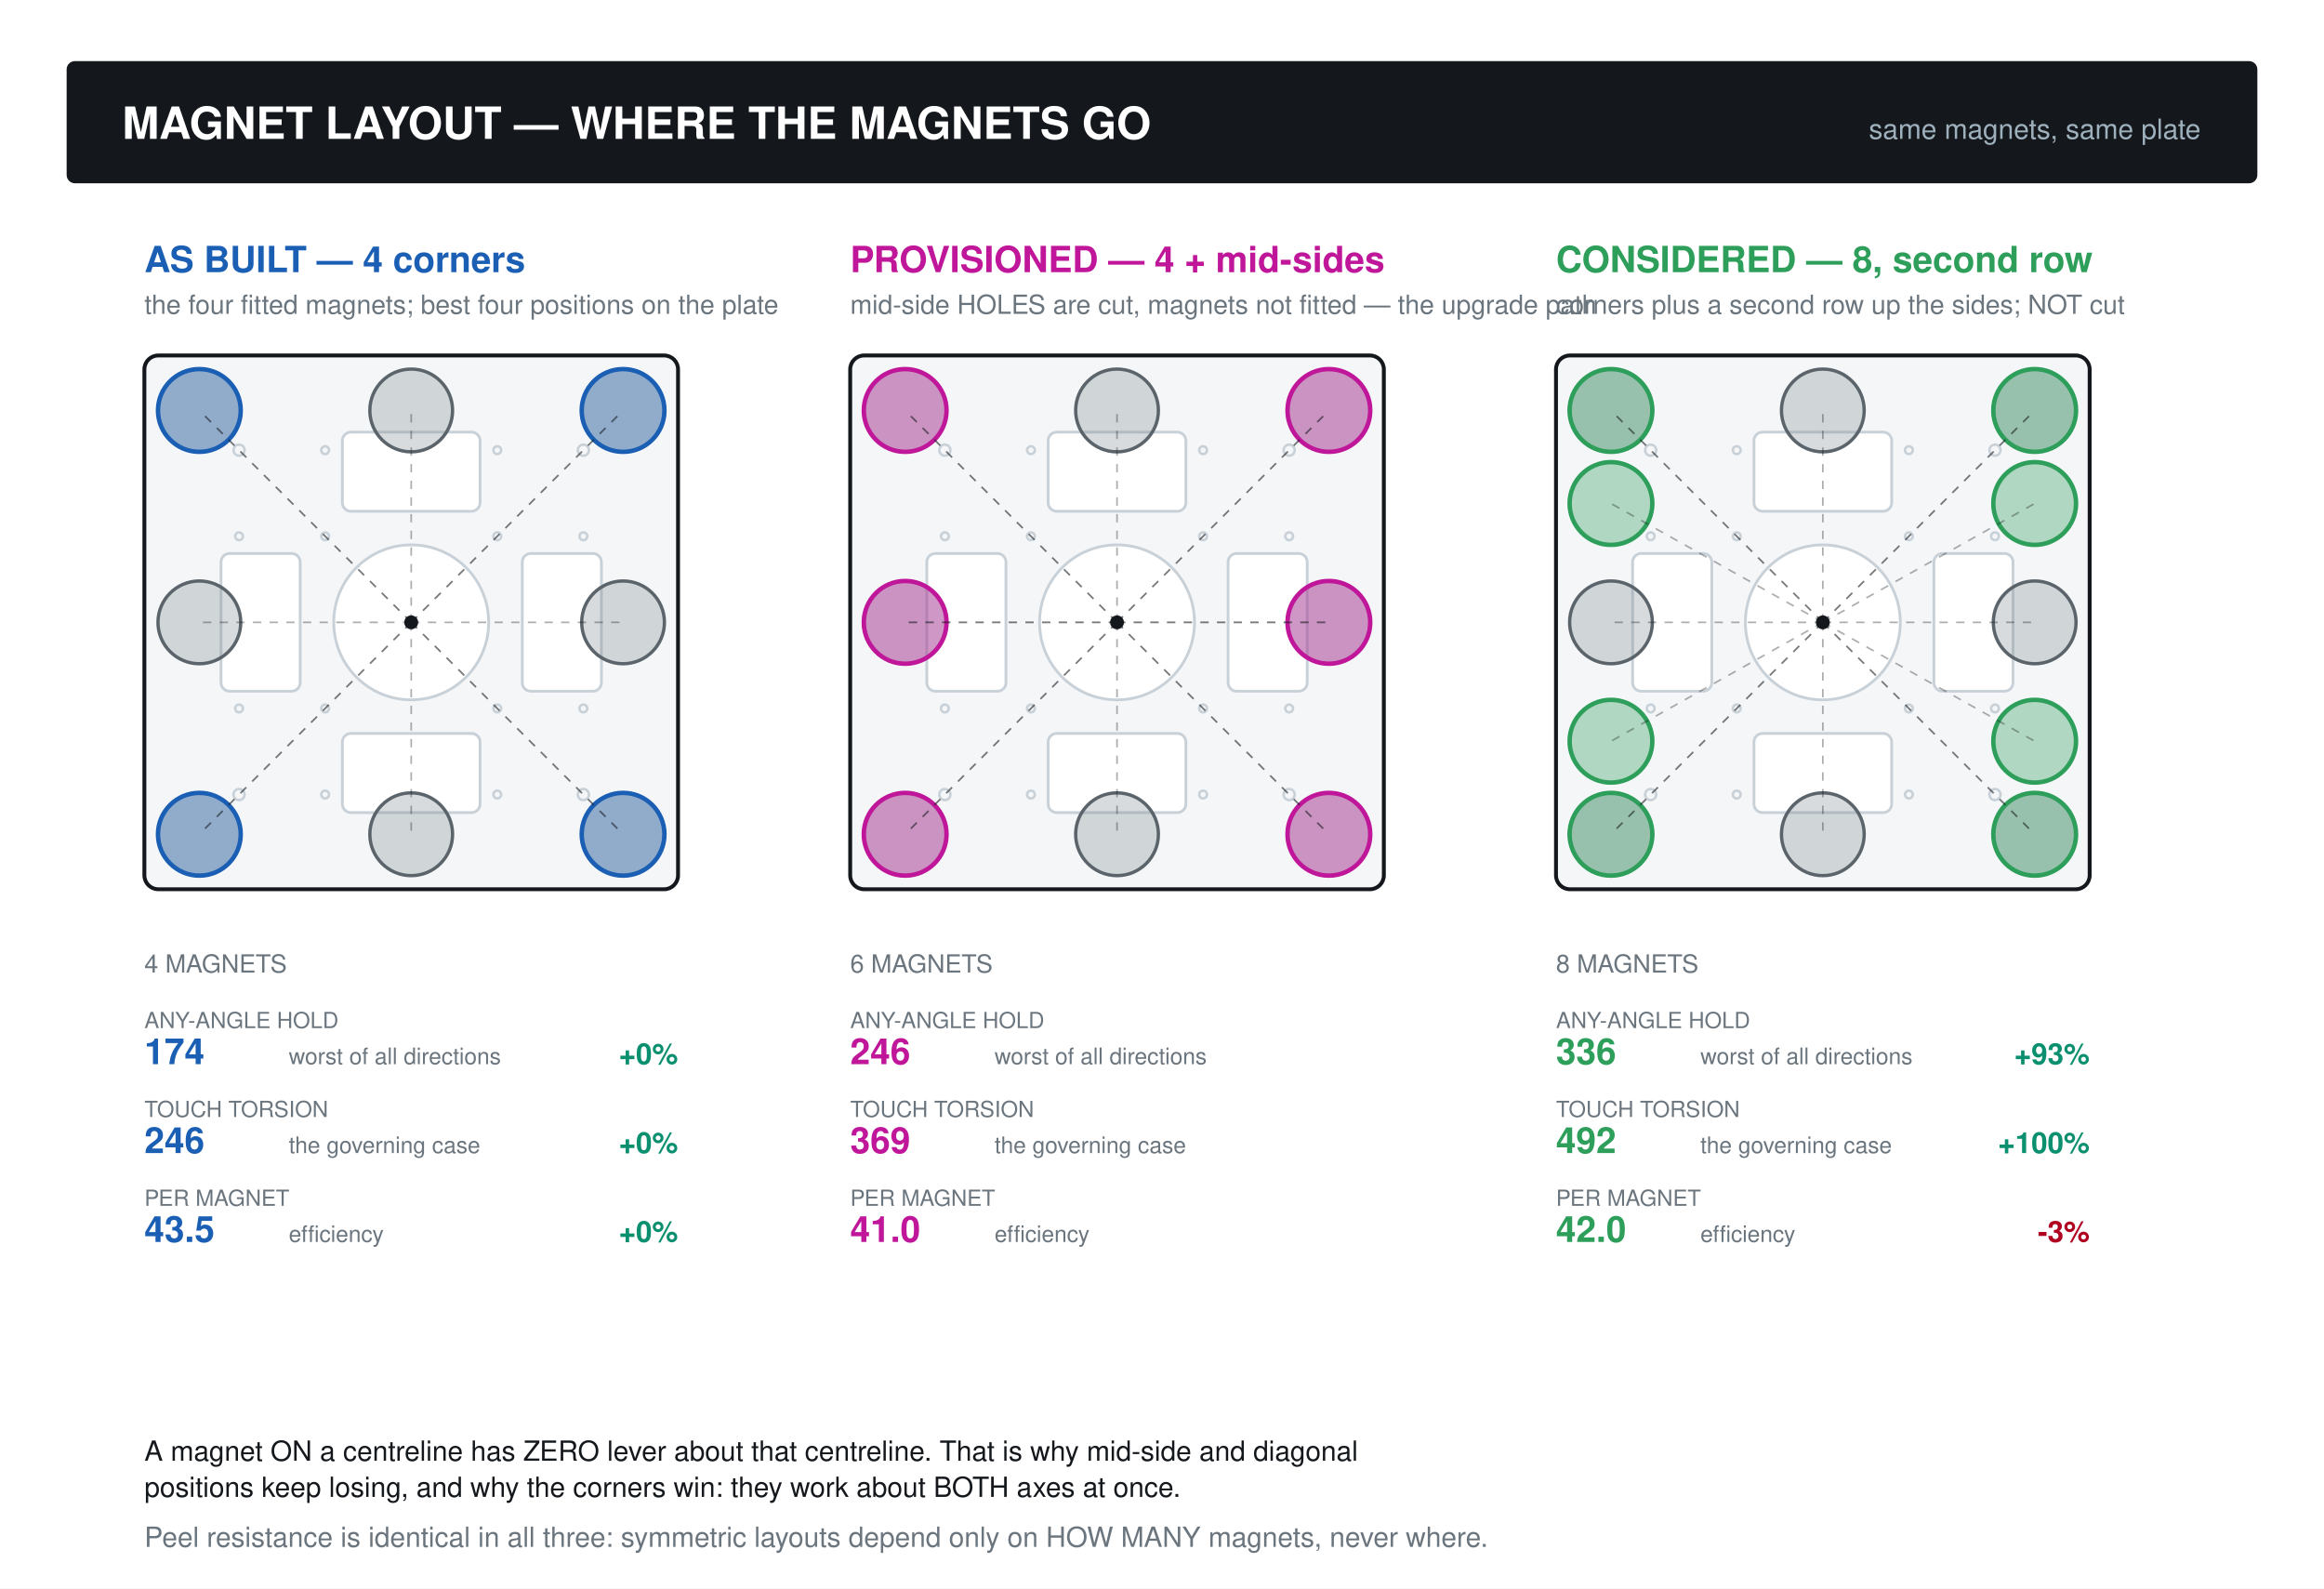
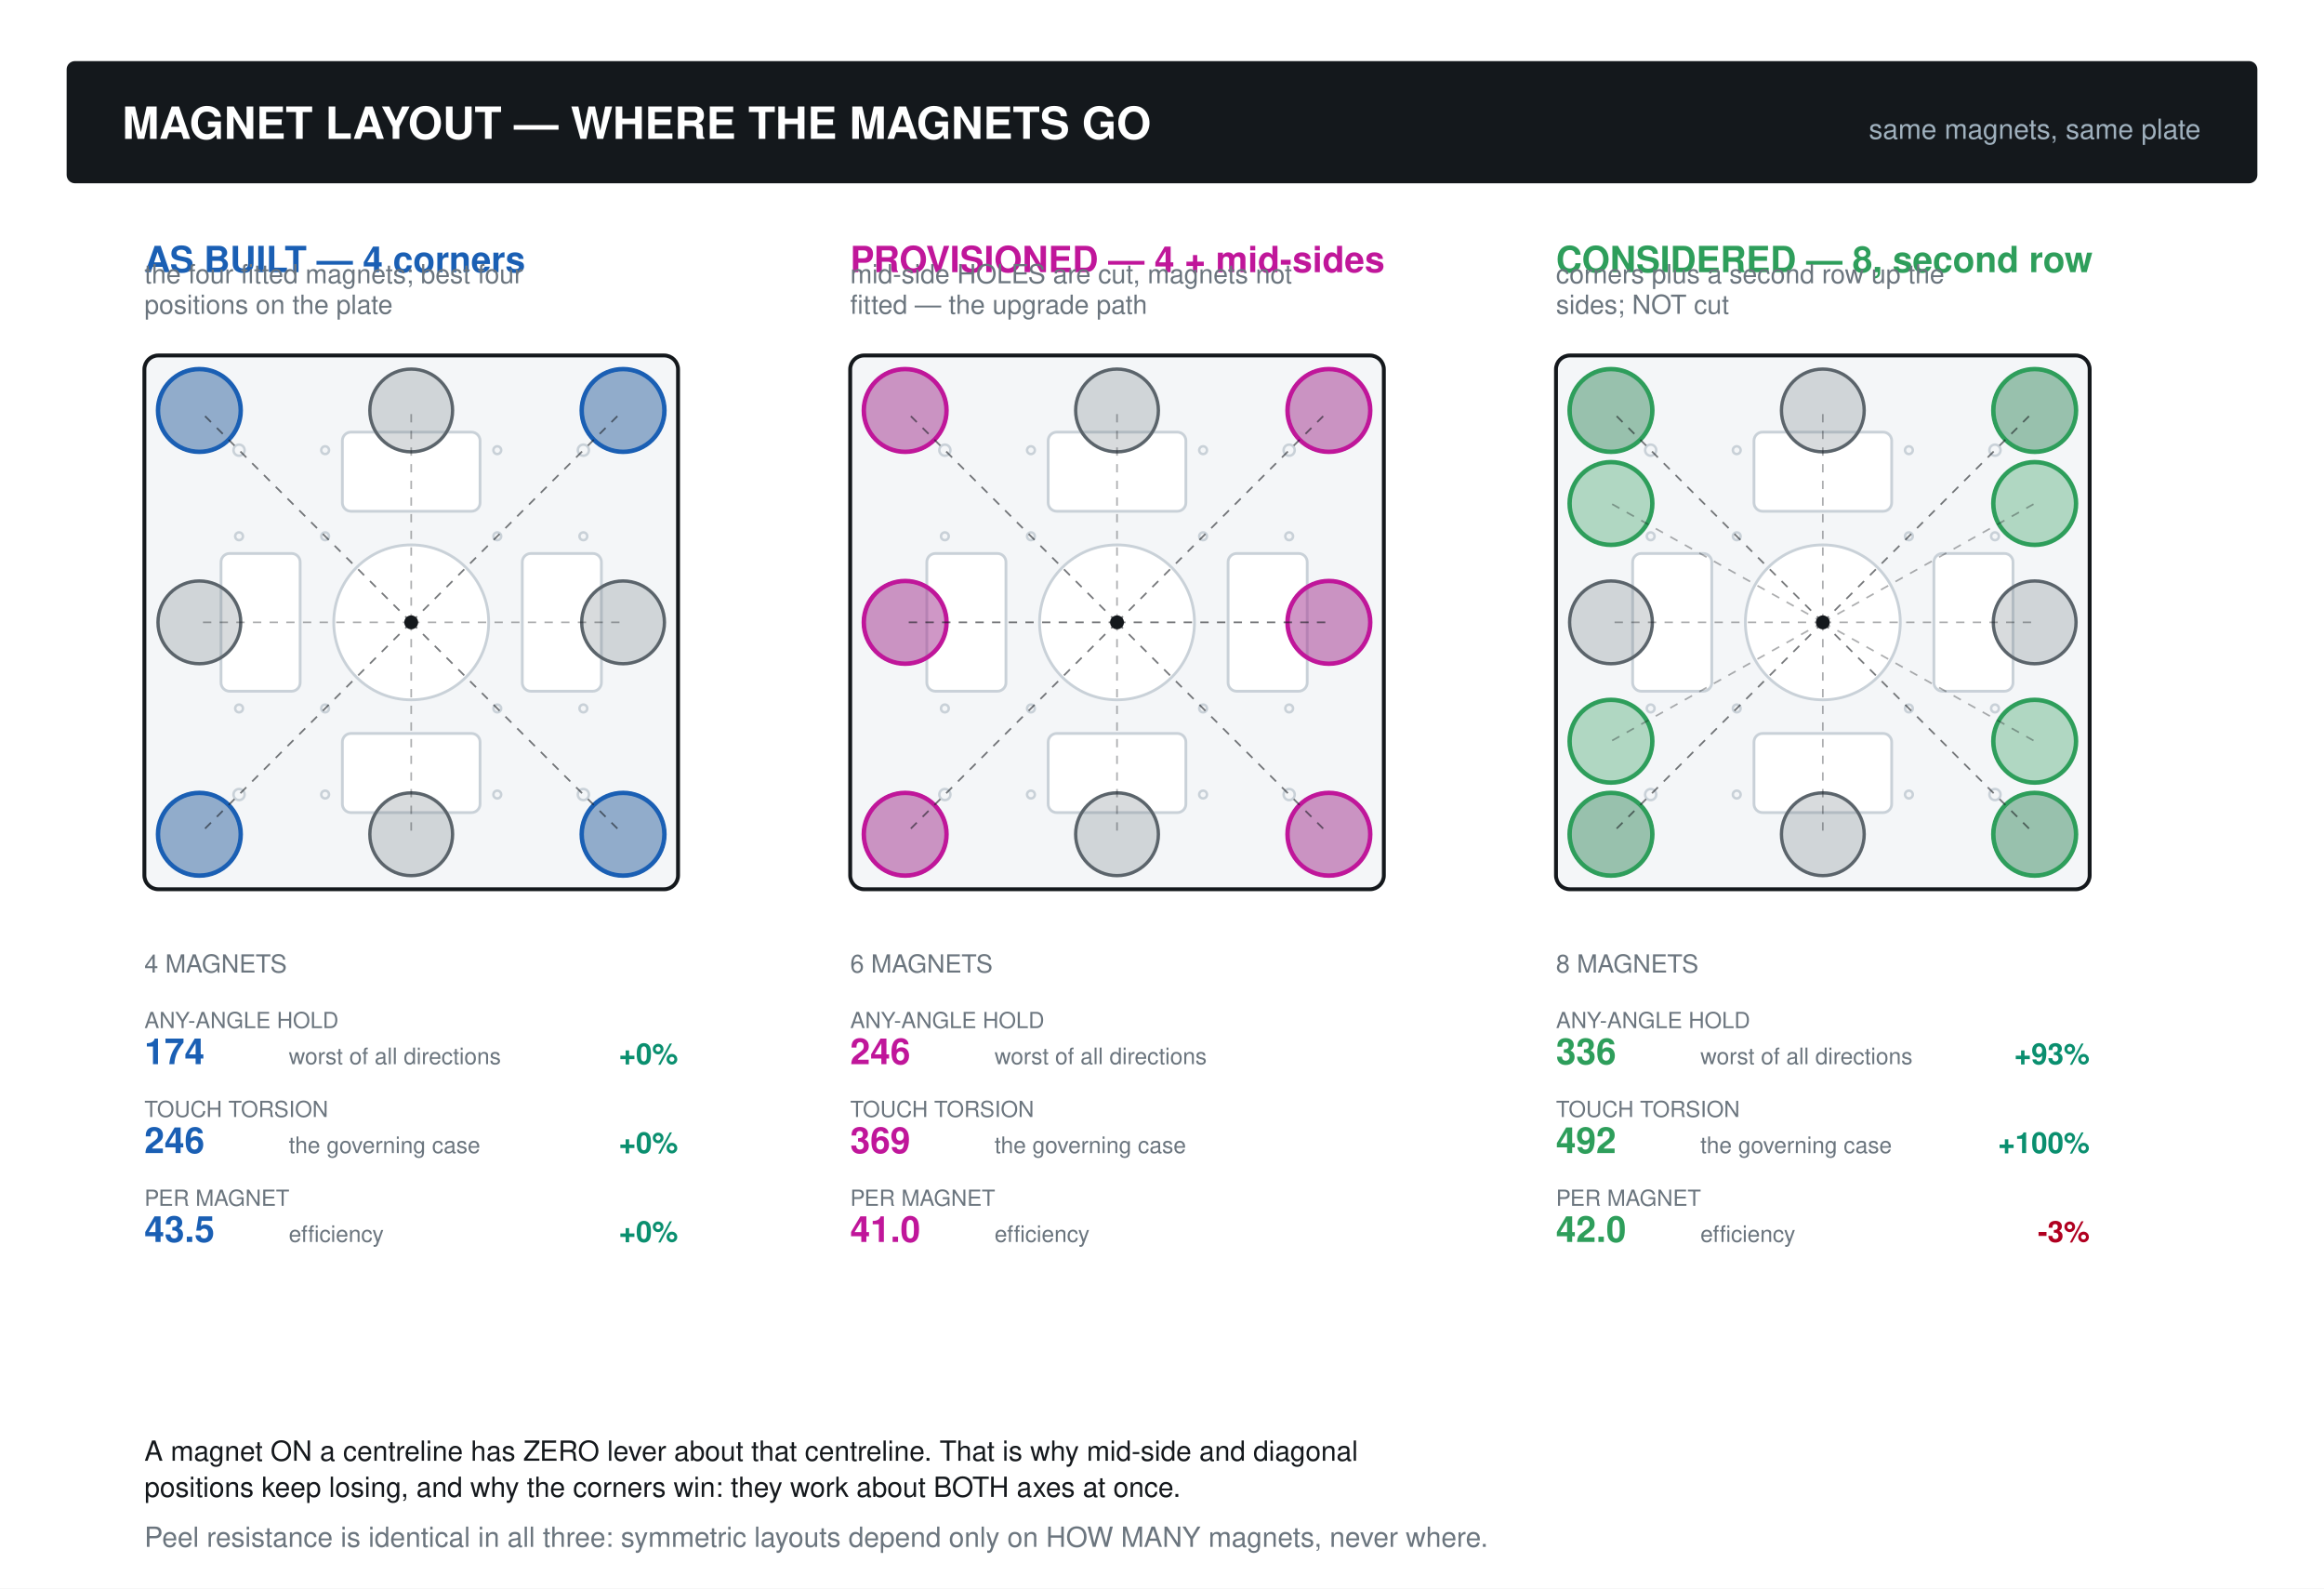
<svg xmlns="http://www.w3.org/2000/svg" width="837" height="572" viewBox="0 0 837 572">
  <rect width="837" height="572" fill="#ffffff" />
  <rect x="24" y="22" width="789" height="44" fill="#14181c" rx="3" />
  <text x="44.0" y="50.0" font-family="Helvetica,Arial,sans-serif" font-size="16" text-anchor="start" fill="#fff" font-weight="bold">MAGNET LAYOUT — WHERE THE MAGNETS GO</text>
  <text x="792.6" y="50.0" font-family="Helvetica,Arial,sans-serif" font-size="10" text-anchor="end" fill="#9fb0bd" font-weight="normal">same magnets, same plate</text>
  <text x="52.0" y="98.0" font-family="Helvetica,Arial,sans-serif" font-size="13" text-anchor="start" fill="#1a5fb4" font-weight="bold">AS BUILT — 4 corners</text>
-   <text x="52.0" y="113.0" font-family="Helvetica,Arial,sans-serif" font-size="9.5" text-anchor="start" fill="#6b757e" font-weight="normal">the four fitted magnets; best four positions on the plate</text>
+   <text x="52.0" y="102.0" font-family="Helvetica,Arial,sans-serif" font-size="9.5" text-anchor="start" fill="#6b757e" font-weight="normal">the four fitted magnets; best four</text>
+   <text x="52.0" y="113.0" font-family="Helvetica,Arial,sans-serif" font-size="9.5" text-anchor="start" fill="#6b757e" font-weight="normal">positions on the plate</text>
  <rect x="52.0" y="128.0" width="192.2" height="192.2" rx="5.0" fill="#f4f6f8" stroke="#14181c" stroke-width="1.4" />
  <circle cx="148.1" cy="224.1" r="27.9" fill="#fff" stroke="#c9d1d8" stroke-width="1" />
  <rect x="123.3" y="155.6" width="49.6" height="28.5" rx="3.1" fill="#fff" stroke="#c9d1d8" stroke-width="1" />
  <rect x="123.3" y="264.1" width="49.6" height="28.5" rx="3.1" fill="#fff" stroke="#c9d1d8" stroke-width="1" />
  <rect x="79.6" y="199.3" width="28.5" height="49.6" rx="3.1" fill="#fff" stroke="#c9d1d8" stroke-width="1" />
  <rect x="188.1" y="199.3" width="28.5" height="49.6" rx="3.1" fill="#fff" stroke="#c9d1d8" stroke-width="1" />
  <circle cx="117.1" cy="255.1" r="1.4" fill="none" stroke="#c9d1d8" stroke-width="0.9" />
  <circle cx="117.1" cy="193.1" r="1.4" fill="none" stroke="#c9d1d8" stroke-width="0.9" />
  <circle cx="179.1" cy="255.1" r="1.4" fill="none" stroke="#c9d1d8" stroke-width="0.9" />
  <circle cx="179.1" cy="193.1" r="1.4" fill="none" stroke="#c9d1d8" stroke-width="0.9" />
  <circle cx="86.1" cy="255.1" r="1.4" fill="none" stroke="#c9d1d8" stroke-width="0.9" />
  <circle cx="86.1" cy="193.1" r="1.4" fill="none" stroke="#c9d1d8" stroke-width="0.9" />
  <circle cx="210.1" cy="255.1" r="1.4" fill="none" stroke="#c9d1d8" stroke-width="0.9" />
  <circle cx="210.1" cy="193.1" r="1.4" fill="none" stroke="#c9d1d8" stroke-width="0.9" />
  <circle cx="117.1" cy="286.1" r="1.4" fill="none" stroke="#c9d1d8" stroke-width="0.9" />
  <circle cx="117.1" cy="162.1" r="1.4" fill="none" stroke="#c9d1d8" stroke-width="0.9" />
  <circle cx="179.1" cy="286.1" r="1.4" fill="none" stroke="#c9d1d8" stroke-width="0.9" />
  <circle cx="179.1" cy="162.1" r="1.4" fill="none" stroke="#c9d1d8" stroke-width="0.9" />
  <circle cx="86.1" cy="286.1" r="2.0" fill="none" stroke="#c9d1d8" stroke-width="0.9" />
  <circle cx="86.1" cy="162.1" r="2.0" fill="none" stroke="#c9d1d8" stroke-width="0.9" />
  <circle cx="210.1" cy="286.1" r="2.0" fill="none" stroke="#c9d1d8" stroke-width="0.9" />
  <circle cx="210.1" cy="162.1" r="2.0" fill="none" stroke="#c9d1d8" stroke-width="0.9" />
  <circle cx="71.8" cy="300.4" r="14.9" fill="#7d868d" fill-opacity="0.30" stroke="#5b646b" stroke-width="1.2" />
  <circle cx="71.8" cy="147.8" r="14.9" fill="#7d868d" fill-opacity="0.30" stroke="#5b646b" stroke-width="1.2" />
  <circle cx="224.4" cy="300.4" r="14.9" fill="#7d868d" fill-opacity="0.30" stroke="#5b646b" stroke-width="1.2" />
  <circle cx="224.4" cy="147.8" r="14.9" fill="#7d868d" fill-opacity="0.30" stroke="#5b646b" stroke-width="1.2" />
  <circle cx="148.1" cy="300.4" r="14.9" fill="#7d868d" fill-opacity="0.30" stroke="#5b646b" stroke-width="1.2" />
  <circle cx="148.1" cy="147.8" r="14.9" fill="#7d868d" fill-opacity="0.30" stroke="#5b646b" stroke-width="1.2" />
  <circle cx="71.8" cy="224.1" r="14.9" fill="#7d868d" fill-opacity="0.30" stroke="#5b646b" stroke-width="1.2" />
  <circle cx="224.4" cy="224.1" r="14.9" fill="#7d868d" fill-opacity="0.30" stroke="#5b646b" stroke-width="1.2" />
  <circle cx="71.8" cy="300.4" r="14.9" fill="#1a5fb4" fill-opacity="0.34" stroke="#1a5fb4" stroke-width="1.6" />
  <circle cx="224.4" cy="300.4" r="14.9" fill="#1a5fb4" fill-opacity="0.34" stroke="#1a5fb4" stroke-width="1.6" />
  <circle cx="71.8" cy="147.8" r="14.9" fill="#1a5fb4" fill-opacity="0.34" stroke="#1a5fb4" stroke-width="1.6" />
  <circle cx="224.4" cy="147.8" r="14.9" fill="#1a5fb4" fill-opacity="0.34" stroke="#1a5fb4" stroke-width="1.6" />
  <circle cx="148.1" cy="224.1" r="2.5" fill="#14181c" />
  <line x1="148.1" y1="224.1" x2="71.8" y2="300.4" stroke="#14181c" stroke-width="0.6" stroke-dasharray="3 3" opacity="0.35" />
  <line x1="148.1" y1="224.1" x2="71.8" y2="147.8" stroke="#14181c" stroke-width="0.6" stroke-dasharray="3 3" opacity="0.35" />
  <line x1="148.1" y1="224.1" x2="224.4" y2="300.4" stroke="#14181c" stroke-width="0.6" stroke-dasharray="3 3" opacity="0.35" />
  <line x1="148.1" y1="224.1" x2="224.4" y2="147.8" stroke="#14181c" stroke-width="0.6" stroke-dasharray="3 3" opacity="0.35" />
  <line x1="148.1" y1="224.1" x2="148.1" y2="300.4" stroke="#14181c" stroke-width="0.6" stroke-dasharray="3 3" opacity="0.35" />
  <line x1="148.1" y1="224.1" x2="148.1" y2="147.8" stroke="#14181c" stroke-width="0.6" stroke-dasharray="3 3" opacity="0.35" />
  <line x1="148.1" y1="224.1" x2="71.8" y2="224.1" stroke="#14181c" stroke-width="0.6" stroke-dasharray="3 3" opacity="0.35" />
  <line x1="148.1" y1="224.1" x2="224.4" y2="224.1" stroke="#14181c" stroke-width="0.6" stroke-dasharray="3 3" opacity="0.35" />
  <line x1="148.1" y1="224.1" x2="71.8" y2="300.4" stroke="#14181c" stroke-width="0.6" stroke-dasharray="3 3" opacity="0.35" />
  <line x1="148.1" y1="224.1" x2="224.4" y2="300.4" stroke="#14181c" stroke-width="0.6" stroke-dasharray="3 3" opacity="0.35" />
  <line x1="148.1" y1="224.1" x2="71.8" y2="147.8" stroke="#14181c" stroke-width="0.6" stroke-dasharray="3 3" opacity="0.35" />
  <line x1="148.1" y1="224.1" x2="224.4" y2="147.8" stroke="#14181c" stroke-width="0.6" stroke-dasharray="3 3" opacity="0.35" />
  <text x="52.0" y="350.2" font-family="Helvetica,Arial,sans-serif" font-size="9" text-anchor="start" fill="#6b757e" font-weight="normal">4 MAGNETS</text>
  <text x="52.0" y="370.2" font-family="Helvetica,Arial,sans-serif" font-size="8" text-anchor="start" fill="#6b757e" font-weight="normal">ANY-ANGLE HOLD</text>
  <text x="52.0" y="383.2" font-family="Helvetica,Arial,sans-serif" font-size="13" text-anchor="start" fill="#1a5fb4" font-weight="bold">174</text>
  <text x="104.0" y="383.2" font-family="Helvetica,Arial,sans-serif" font-size="8.2" text-anchor="start" fill="#6b757e" font-weight="normal">worst of all directions</text>
  <text x="244.2" y="383.2" font-family="Helvetica,Arial,sans-serif" font-size="10.5" text-anchor="end" fill="#0a8f6f" font-weight="bold">+0%</text>
  <text x="52.0" y="402.2" font-family="Helvetica,Arial,sans-serif" font-size="8" text-anchor="start" fill="#6b757e" font-weight="normal">TOUCH TORSION</text>
  <text x="52.0" y="415.2" font-family="Helvetica,Arial,sans-serif" font-size="13" text-anchor="start" fill="#1a5fb4" font-weight="bold">246</text>
  <text x="104.0" y="415.2" font-family="Helvetica,Arial,sans-serif" font-size="8.2" text-anchor="start" fill="#6b757e" font-weight="normal">the governing case</text>
  <text x="244.2" y="415.2" font-family="Helvetica,Arial,sans-serif" font-size="10.5" text-anchor="end" fill="#0a8f6f" font-weight="bold">+0%</text>
  <text x="52.0" y="434.2" font-family="Helvetica,Arial,sans-serif" font-size="8" text-anchor="start" fill="#6b757e" font-weight="normal">PER MAGNET</text>
  <text x="52.0" y="447.2" font-family="Helvetica,Arial,sans-serif" font-size="13" text-anchor="start" fill="#1a5fb4" font-weight="bold">43.5</text>
  <text x="104.0" y="447.2" font-family="Helvetica,Arial,sans-serif" font-size="8.2" text-anchor="start" fill="#6b757e" font-weight="normal">efficiency</text>
  <text x="244.2" y="447.2" font-family="Helvetica,Arial,sans-serif" font-size="10.5" text-anchor="end" fill="#0a8f6f" font-weight="bold">+0%</text>
  <text x="306.2" y="98.0" font-family="Helvetica,Arial,sans-serif" font-size="13" text-anchor="start" fill="#c0169a" font-weight="bold">PROVISIONED — 4 + mid-sides</text>
-   <text x="306.2" y="113.0" font-family="Helvetica,Arial,sans-serif" font-size="9.5" text-anchor="start" fill="#6b757e" font-weight="normal">mid-side HOLES are cut, magnets not fitted — the upgrade path</text>
+   <text x="306.2" y="102.0" font-family="Helvetica,Arial,sans-serif" font-size="9.5" text-anchor="start" fill="#6b757e" font-weight="normal">mid-side HOLES are cut, magnets not</text>
+   <text x="306.2" y="113.0" font-family="Helvetica,Arial,sans-serif" font-size="9.5" text-anchor="start" fill="#6b757e" font-weight="normal">fitted — the upgrade path</text>
  <rect x="306.2" y="128.0" width="192.2" height="192.2" rx="5.0" fill="#f4f6f8" stroke="#14181c" stroke-width="1.4" />
  <circle cx="402.3" cy="224.1" r="27.9" fill="#fff" stroke="#c9d1d8" stroke-width="1" />
  <rect x="377.5" y="155.6" width="49.6" height="28.5" rx="3.1" fill="#fff" stroke="#c9d1d8" stroke-width="1" />
  <rect x="377.5" y="264.1" width="49.6" height="28.5" rx="3.1" fill="#fff" stroke="#c9d1d8" stroke-width="1" />
  <rect x="333.8" y="199.3" width="28.5" height="49.6" rx="3.1" fill="#fff" stroke="#c9d1d8" stroke-width="1" />
  <rect x="442.3" y="199.3" width="28.5" height="49.6" rx="3.1" fill="#fff" stroke="#c9d1d8" stroke-width="1" />
  <circle cx="371.3" cy="255.1" r="1.4" fill="none" stroke="#c9d1d8" stroke-width="0.9" />
  <circle cx="371.3" cy="193.1" r="1.4" fill="none" stroke="#c9d1d8" stroke-width="0.9" />
  <circle cx="433.3" cy="255.1" r="1.4" fill="none" stroke="#c9d1d8" stroke-width="0.9" />
  <circle cx="433.3" cy="193.1" r="1.4" fill="none" stroke="#c9d1d8" stroke-width="0.9" />
  <circle cx="340.3" cy="255.1" r="1.4" fill="none" stroke="#c9d1d8" stroke-width="0.9" />
  <circle cx="340.3" cy="193.1" r="1.4" fill="none" stroke="#c9d1d8" stroke-width="0.9" />
  <circle cx="464.3" cy="255.1" r="1.4" fill="none" stroke="#c9d1d8" stroke-width="0.9" />
  <circle cx="464.3" cy="193.1" r="1.4" fill="none" stroke="#c9d1d8" stroke-width="0.9" />
  <circle cx="371.3" cy="286.1" r="1.4" fill="none" stroke="#c9d1d8" stroke-width="0.9" />
  <circle cx="371.3" cy="162.1" r="1.4" fill="none" stroke="#c9d1d8" stroke-width="0.9" />
  <circle cx="433.3" cy="286.1" r="1.4" fill="none" stroke="#c9d1d8" stroke-width="0.9" />
  <circle cx="433.3" cy="162.1" r="1.4" fill="none" stroke="#c9d1d8" stroke-width="0.9" />
  <circle cx="340.3" cy="286.1" r="2.0" fill="none" stroke="#c9d1d8" stroke-width="0.9" />
  <circle cx="340.3" cy="162.1" r="2.0" fill="none" stroke="#c9d1d8" stroke-width="0.9" />
  <circle cx="464.3" cy="286.1" r="2.0" fill="none" stroke="#c9d1d8" stroke-width="0.9" />
  <circle cx="464.3" cy="162.1" r="2.0" fill="none" stroke="#c9d1d8" stroke-width="0.9" />
  <circle cx="326.0" cy="300.4" r="14.9" fill="#7d868d" fill-opacity="0.30" stroke="#5b646b" stroke-width="1.2" />
  <circle cx="326.0" cy="147.8" r="14.9" fill="#7d868d" fill-opacity="0.30" stroke="#5b646b" stroke-width="1.2" />
  <circle cx="478.6" cy="300.4" r="14.9" fill="#7d868d" fill-opacity="0.30" stroke="#5b646b" stroke-width="1.2" />
  <circle cx="478.6" cy="147.8" r="14.9" fill="#7d868d" fill-opacity="0.30" stroke="#5b646b" stroke-width="1.2" />
  <circle cx="402.3" cy="300.4" r="14.9" fill="#7d868d" fill-opacity="0.30" stroke="#5b646b" stroke-width="1.2" />
  <circle cx="402.3" cy="147.8" r="14.9" fill="#7d868d" fill-opacity="0.30" stroke="#5b646b" stroke-width="1.2" />
  <circle cx="326.0" cy="224.1" r="14.9" fill="#7d868d" fill-opacity="0.30" stroke="#5b646b" stroke-width="1.2" />
  <circle cx="478.6" cy="224.1" r="14.9" fill="#7d868d" fill-opacity="0.30" stroke="#5b646b" stroke-width="1.2" />
  <circle cx="326.0" cy="300.4" r="14.9" fill="#c0169a" fill-opacity="0.34" stroke="#c0169a" stroke-width="1.6" />
  <circle cx="478.6" cy="300.4" r="14.9" fill="#c0169a" fill-opacity="0.34" stroke="#c0169a" stroke-width="1.6" />
  <circle cx="326.0" cy="147.8" r="14.9" fill="#c0169a" fill-opacity="0.34" stroke="#c0169a" stroke-width="1.6" />
  <circle cx="478.6" cy="147.8" r="14.9" fill="#c0169a" fill-opacity="0.34" stroke="#c0169a" stroke-width="1.6" />
  <circle cx="326.0" cy="224.1" r="14.9" fill="#c0169a" fill-opacity="0.34" stroke="#c0169a" stroke-width="1.6" />
  <circle cx="478.6" cy="224.1" r="14.9" fill="#c0169a" fill-opacity="0.34" stroke="#c0169a" stroke-width="1.6" />
  <circle cx="402.3" cy="224.1" r="2.5" fill="#14181c" />
  <line x1="402.3" y1="224.1" x2="326.0" y2="300.4" stroke="#14181c" stroke-width="0.6" stroke-dasharray="3 3" opacity="0.35" />
  <line x1="402.3" y1="224.1" x2="326.0" y2="147.8" stroke="#14181c" stroke-width="0.6" stroke-dasharray="3 3" opacity="0.35" />
  <line x1="402.3" y1="224.1" x2="478.6" y2="300.4" stroke="#14181c" stroke-width="0.6" stroke-dasharray="3 3" opacity="0.35" />
  <line x1="402.3" y1="224.1" x2="478.6" y2="147.8" stroke="#14181c" stroke-width="0.6" stroke-dasharray="3 3" opacity="0.35" />
  <line x1="402.3" y1="224.1" x2="402.3" y2="300.4" stroke="#14181c" stroke-width="0.6" stroke-dasharray="3 3" opacity="0.35" />
  <line x1="402.3" y1="224.1" x2="402.3" y2="147.8" stroke="#14181c" stroke-width="0.6" stroke-dasharray="3 3" opacity="0.35" />
  <line x1="402.3" y1="224.1" x2="326.0" y2="224.1" stroke="#14181c" stroke-width="0.6" stroke-dasharray="3 3" opacity="0.35" />
  <line x1="402.3" y1="224.1" x2="478.6" y2="224.1" stroke="#14181c" stroke-width="0.6" stroke-dasharray="3 3" opacity="0.35" />
  <line x1="402.3" y1="224.1" x2="326.0" y2="300.4" stroke="#14181c" stroke-width="0.6" stroke-dasharray="3 3" opacity="0.35" />
  <line x1="402.3" y1="224.1" x2="478.6" y2="300.4" stroke="#14181c" stroke-width="0.6" stroke-dasharray="3 3" opacity="0.35" />
  <line x1="402.3" y1="224.1" x2="326.0" y2="147.8" stroke="#14181c" stroke-width="0.6" stroke-dasharray="3 3" opacity="0.35" />
  <line x1="402.3" y1="224.1" x2="478.6" y2="147.8" stroke="#14181c" stroke-width="0.6" stroke-dasharray="3 3" opacity="0.35" />
  <line x1="402.3" y1="224.1" x2="326.0" y2="224.1" stroke="#14181c" stroke-width="0.6" stroke-dasharray="3 3" opacity="0.35" />
  <line x1="402.3" y1="224.1" x2="478.6" y2="224.1" stroke="#14181c" stroke-width="0.6" stroke-dasharray="3 3" opacity="0.35" />
  <text x="306.2" y="350.2" font-family="Helvetica,Arial,sans-serif" font-size="9" text-anchor="start" fill="#6b757e" font-weight="normal">6 MAGNETS</text>
  <text x="306.2" y="370.2" font-family="Helvetica,Arial,sans-serif" font-size="8" text-anchor="start" fill="#6b757e" font-weight="normal">ANY-ANGLE HOLD</text>
  <text x="306.2" y="383.2" font-family="Helvetica,Arial,sans-serif" font-size="13" text-anchor="start" fill="#c0169a" font-weight="bold">246</text>
  <text x="358.2" y="383.2" font-family="Helvetica,Arial,sans-serif" font-size="8.2" text-anchor="start" fill="#6b757e" font-weight="normal">worst of all directions</text>
  <text x="306.2" y="402.2" font-family="Helvetica,Arial,sans-serif" font-size="8" text-anchor="start" fill="#6b757e" font-weight="normal">TOUCH TORSION</text>
  <text x="306.2" y="415.2" font-family="Helvetica,Arial,sans-serif" font-size="13" text-anchor="start" fill="#c0169a" font-weight="bold">369</text>
  <text x="358.2" y="415.2" font-family="Helvetica,Arial,sans-serif" font-size="8.2" text-anchor="start" fill="#6b757e" font-weight="normal">the governing case</text>
  <text x="306.2" y="434.2" font-family="Helvetica,Arial,sans-serif" font-size="8" text-anchor="start" fill="#6b757e" font-weight="normal">PER MAGNET</text>
  <text x="306.2" y="447.2" font-family="Helvetica,Arial,sans-serif" font-size="13" text-anchor="start" fill="#c0169a" font-weight="bold">41.0</text>
  <text x="358.2" y="447.2" font-family="Helvetica,Arial,sans-serif" font-size="8.2" text-anchor="start" fill="#6b757e" font-weight="normal">efficiency</text>
  <text x="560.4" y="98.0" font-family="Helvetica,Arial,sans-serif" font-size="13" text-anchor="start" fill="#2e9e5b" font-weight="bold">CONSIDERED — 8, second row</text>
-   <text x="560.4" y="113.0" font-family="Helvetica,Arial,sans-serif" font-size="9.5" text-anchor="start" fill="#6b757e" font-weight="normal">corners plus a second row up the sides; NOT cut</text>
+   <text x="560.4" y="102.0" font-family="Helvetica,Arial,sans-serif" font-size="9.5" text-anchor="start" fill="#6b757e" font-weight="normal">corners plus a second row up the</text>
+   <text x="560.4" y="113.0" font-family="Helvetica,Arial,sans-serif" font-size="9.5" text-anchor="start" fill="#6b757e" font-weight="normal">sides; NOT cut</text>
  <rect x="560.4" y="128.0" width="192.2" height="192.2" rx="5.0" fill="#f4f6f8" stroke="#14181c" stroke-width="1.4" />
  <circle cx="656.5" cy="224.1" r="27.9" fill="#fff" stroke="#c9d1d8" stroke-width="1" />
  <rect x="631.7" y="155.6" width="49.6" height="28.5" rx="3.1" fill="#fff" stroke="#c9d1d8" stroke-width="1" />
  <rect x="631.7" y="264.1" width="49.6" height="28.5" rx="3.1" fill="#fff" stroke="#c9d1d8" stroke-width="1" />
  <rect x="588.0" y="199.3" width="28.5" height="49.6" rx="3.1" fill="#fff" stroke="#c9d1d8" stroke-width="1" />
  <rect x="696.5" y="199.3" width="28.5" height="49.6" rx="3.1" fill="#fff" stroke="#c9d1d8" stroke-width="1" />
  <circle cx="625.5" cy="255.1" r="1.4" fill="none" stroke="#c9d1d8" stroke-width="0.9" />
  <circle cx="625.5" cy="193.1" r="1.4" fill="none" stroke="#c9d1d8" stroke-width="0.9" />
  <circle cx="687.5" cy="255.1" r="1.4" fill="none" stroke="#c9d1d8" stroke-width="0.9" />
  <circle cx="687.5" cy="193.1" r="1.4" fill="none" stroke="#c9d1d8" stroke-width="0.9" />
  <circle cx="594.5" cy="255.1" r="1.4" fill="none" stroke="#c9d1d8" stroke-width="0.9" />
  <circle cx="594.5" cy="193.1" r="1.4" fill="none" stroke="#c9d1d8" stroke-width="0.9" />
  <circle cx="718.5" cy="255.1" r="1.4" fill="none" stroke="#c9d1d8" stroke-width="0.9" />
  <circle cx="718.5" cy="193.1" r="1.4" fill="none" stroke="#c9d1d8" stroke-width="0.9" />
  <circle cx="625.5" cy="286.1" r="1.4" fill="none" stroke="#c9d1d8" stroke-width="0.9" />
  <circle cx="625.5" cy="162.1" r="1.4" fill="none" stroke="#c9d1d8" stroke-width="0.9" />
  <circle cx="687.5" cy="286.1" r="1.4" fill="none" stroke="#c9d1d8" stroke-width="0.9" />
  <circle cx="687.5" cy="162.1" r="1.4" fill="none" stroke="#c9d1d8" stroke-width="0.9" />
  <circle cx="594.5" cy="286.1" r="2.0" fill="none" stroke="#c9d1d8" stroke-width="0.9" />
  <circle cx="594.5" cy="162.1" r="2.0" fill="none" stroke="#c9d1d8" stroke-width="0.9" />
  <circle cx="718.5" cy="286.1" r="2.0" fill="none" stroke="#c9d1d8" stroke-width="0.9" />
  <circle cx="718.5" cy="162.1" r="2.0" fill="none" stroke="#c9d1d8" stroke-width="0.9" />
  <circle cx="580.2" cy="300.4" r="14.9" fill="#7d868d" fill-opacity="0.30" stroke="#5b646b" stroke-width="1.2" />
  <circle cx="580.2" cy="147.8" r="14.9" fill="#7d868d" fill-opacity="0.30" stroke="#5b646b" stroke-width="1.2" />
  <circle cx="732.8" cy="300.4" r="14.9" fill="#7d868d" fill-opacity="0.30" stroke="#5b646b" stroke-width="1.2" />
  <circle cx="732.8" cy="147.8" r="14.9" fill="#7d868d" fill-opacity="0.30" stroke="#5b646b" stroke-width="1.2" />
  <circle cx="656.5" cy="300.4" r="14.9" fill="#7d868d" fill-opacity="0.30" stroke="#5b646b" stroke-width="1.2" />
  <circle cx="656.5" cy="147.8" r="14.9" fill="#7d868d" fill-opacity="0.30" stroke="#5b646b" stroke-width="1.2" />
  <circle cx="580.2" cy="224.1" r="14.9" fill="#7d868d" fill-opacity="0.30" stroke="#5b646b" stroke-width="1.2" />
  <circle cx="732.8" cy="224.1" r="14.9" fill="#7d868d" fill-opacity="0.30" stroke="#5b646b" stroke-width="1.2" />
  <circle cx="580.2" cy="300.4" r="14.9" fill="#2e9e5b" fill-opacity="0.34" stroke="#2e9e5b" stroke-width="1.6" />
  <circle cx="732.8" cy="300.4" r="14.9" fill="#2e9e5b" fill-opacity="0.34" stroke="#2e9e5b" stroke-width="1.6" />
  <circle cx="580.2" cy="147.8" r="14.9" fill="#2e9e5b" fill-opacity="0.34" stroke="#2e9e5b" stroke-width="1.6" />
  <circle cx="732.8" cy="147.8" r="14.9" fill="#2e9e5b" fill-opacity="0.34" stroke="#2e9e5b" stroke-width="1.6" />
  <circle cx="580.2" cy="266.9" r="14.9" fill="#2e9e5b" fill-opacity="0.34" stroke="#2e9e5b" stroke-width="1.6" />
  <circle cx="732.8" cy="266.9" r="14.9" fill="#2e9e5b" fill-opacity="0.34" stroke="#2e9e5b" stroke-width="1.6" />
  <circle cx="580.2" cy="181.3" r="14.9" fill="#2e9e5b" fill-opacity="0.34" stroke="#2e9e5b" stroke-width="1.6" />
  <circle cx="732.8" cy="181.3" r="14.9" fill="#2e9e5b" fill-opacity="0.34" stroke="#2e9e5b" stroke-width="1.6" />
  <circle cx="656.5" cy="224.1" r="2.5" fill="#14181c" />
  <line x1="656.5" y1="224.1" x2="580.2" y2="300.4" stroke="#14181c" stroke-width="0.6" stroke-dasharray="3 3" opacity="0.35" />
  <line x1="656.5" y1="224.1" x2="580.2" y2="147.8" stroke="#14181c" stroke-width="0.6" stroke-dasharray="3 3" opacity="0.35" />
  <line x1="656.5" y1="224.1" x2="732.8" y2="300.4" stroke="#14181c" stroke-width="0.6" stroke-dasharray="3 3" opacity="0.35" />
  <line x1="656.5" y1="224.1" x2="732.8" y2="147.8" stroke="#14181c" stroke-width="0.6" stroke-dasharray="3 3" opacity="0.35" />
  <line x1="656.5" y1="224.1" x2="656.5" y2="300.4" stroke="#14181c" stroke-width="0.6" stroke-dasharray="3 3" opacity="0.35" />
  <line x1="656.5" y1="224.1" x2="656.5" y2="147.8" stroke="#14181c" stroke-width="0.6" stroke-dasharray="3 3" opacity="0.35" />
  <line x1="656.5" y1="224.1" x2="580.2" y2="224.1" stroke="#14181c" stroke-width="0.6" stroke-dasharray="3 3" opacity="0.35" />
  <line x1="656.5" y1="224.1" x2="732.8" y2="224.1" stroke="#14181c" stroke-width="0.6" stroke-dasharray="3 3" opacity="0.35" />
  <line x1="656.5" y1="224.1" x2="580.2" y2="300.4" stroke="#14181c" stroke-width="0.6" stroke-dasharray="3 3" opacity="0.35" />
  <line x1="656.5" y1="224.1" x2="732.8" y2="300.4" stroke="#14181c" stroke-width="0.6" stroke-dasharray="3 3" opacity="0.35" />
  <line x1="656.5" y1="224.1" x2="580.2" y2="147.8" stroke="#14181c" stroke-width="0.6" stroke-dasharray="3 3" opacity="0.35" />
  <line x1="656.5" y1="224.1" x2="732.8" y2="147.8" stroke="#14181c" stroke-width="0.6" stroke-dasharray="3 3" opacity="0.35" />
  <line x1="656.5" y1="224.1" x2="580.2" y2="266.9" stroke="#14181c" stroke-width="0.6" stroke-dasharray="3 3" opacity="0.35" />
  <line x1="656.5" y1="224.1" x2="732.8" y2="266.9" stroke="#14181c" stroke-width="0.6" stroke-dasharray="3 3" opacity="0.35" />
  <line x1="656.5" y1="224.1" x2="580.2" y2="181.3" stroke="#14181c" stroke-width="0.6" stroke-dasharray="3 3" opacity="0.35" />
  <line x1="656.5" y1="224.1" x2="732.8" y2="181.3" stroke="#14181c" stroke-width="0.6" stroke-dasharray="3 3" opacity="0.35" />
  <text x="560.4" y="350.2" font-family="Helvetica,Arial,sans-serif" font-size="9" text-anchor="start" fill="#6b757e" font-weight="normal">8 MAGNETS</text>
  <text x="560.4" y="370.2" font-family="Helvetica,Arial,sans-serif" font-size="8" text-anchor="start" fill="#6b757e" font-weight="normal">ANY-ANGLE HOLD</text>
  <text x="560.4" y="383.2" font-family="Helvetica,Arial,sans-serif" font-size="13" text-anchor="start" fill="#2e9e5b" font-weight="bold">336</text>
  <text x="612.4" y="383.2" font-family="Helvetica,Arial,sans-serif" font-size="8.2" text-anchor="start" fill="#6b757e" font-weight="normal">worst of all directions</text>
  <text x="752.6" y="383.2" font-family="Helvetica,Arial,sans-serif" font-size="10.5" text-anchor="end" fill="#0a8f6f" font-weight="bold">+93%</text>
  <text x="560.4" y="402.2" font-family="Helvetica,Arial,sans-serif" font-size="8" text-anchor="start" fill="#6b757e" font-weight="normal">TOUCH TORSION</text>
  <text x="560.4" y="415.2" font-family="Helvetica,Arial,sans-serif" font-size="13" text-anchor="start" fill="#2e9e5b" font-weight="bold">492</text>
  <text x="612.4" y="415.2" font-family="Helvetica,Arial,sans-serif" font-size="8.2" text-anchor="start" fill="#6b757e" font-weight="normal">the governing case</text>
  <text x="752.6" y="415.2" font-family="Helvetica,Arial,sans-serif" font-size="10.5" text-anchor="end" fill="#0a8f6f" font-weight="bold">+100%</text>
  <text x="560.4" y="434.2" font-family="Helvetica,Arial,sans-serif" font-size="8" text-anchor="start" fill="#6b757e" font-weight="normal">PER MAGNET</text>
  <text x="560.4" y="447.2" font-family="Helvetica,Arial,sans-serif" font-size="13" text-anchor="start" fill="#2e9e5b" font-weight="bold">42.0</text>
  <text x="612.4" y="447.2" font-family="Helvetica,Arial,sans-serif" font-size="8.2" text-anchor="start" fill="#6b757e" font-weight="normal">efficiency</text>
  <text x="752.6" y="447.2" font-family="Helvetica,Arial,sans-serif" font-size="10.5" text-anchor="end" fill="#b00020" font-weight="bold">-3%</text>
  <text x="52.0" y="526.0" font-family="Helvetica,Arial,sans-serif" font-size="10" text-anchor="start" fill="#14181c" font-weight="normal">A magnet ON a centreline has ZERO lever about that centreline. That is why mid-side and diagonal</text>
  <text x="52.0" y="539.0" font-family="Helvetica,Arial,sans-serif" font-size="10" text-anchor="start" fill="#14181c" font-weight="normal">positions keep losing, and why the corners win: they work about BOTH axes at once.</text>
  <text x="52.0" y="557.0" font-family="Helvetica,Arial,sans-serif" font-size="10" text-anchor="start" fill="#6b757e" font-weight="normal">Peel resistance is identical in all three: symmetric layouts depend only on HOW MANY magnets, never where.</text>
</svg>
